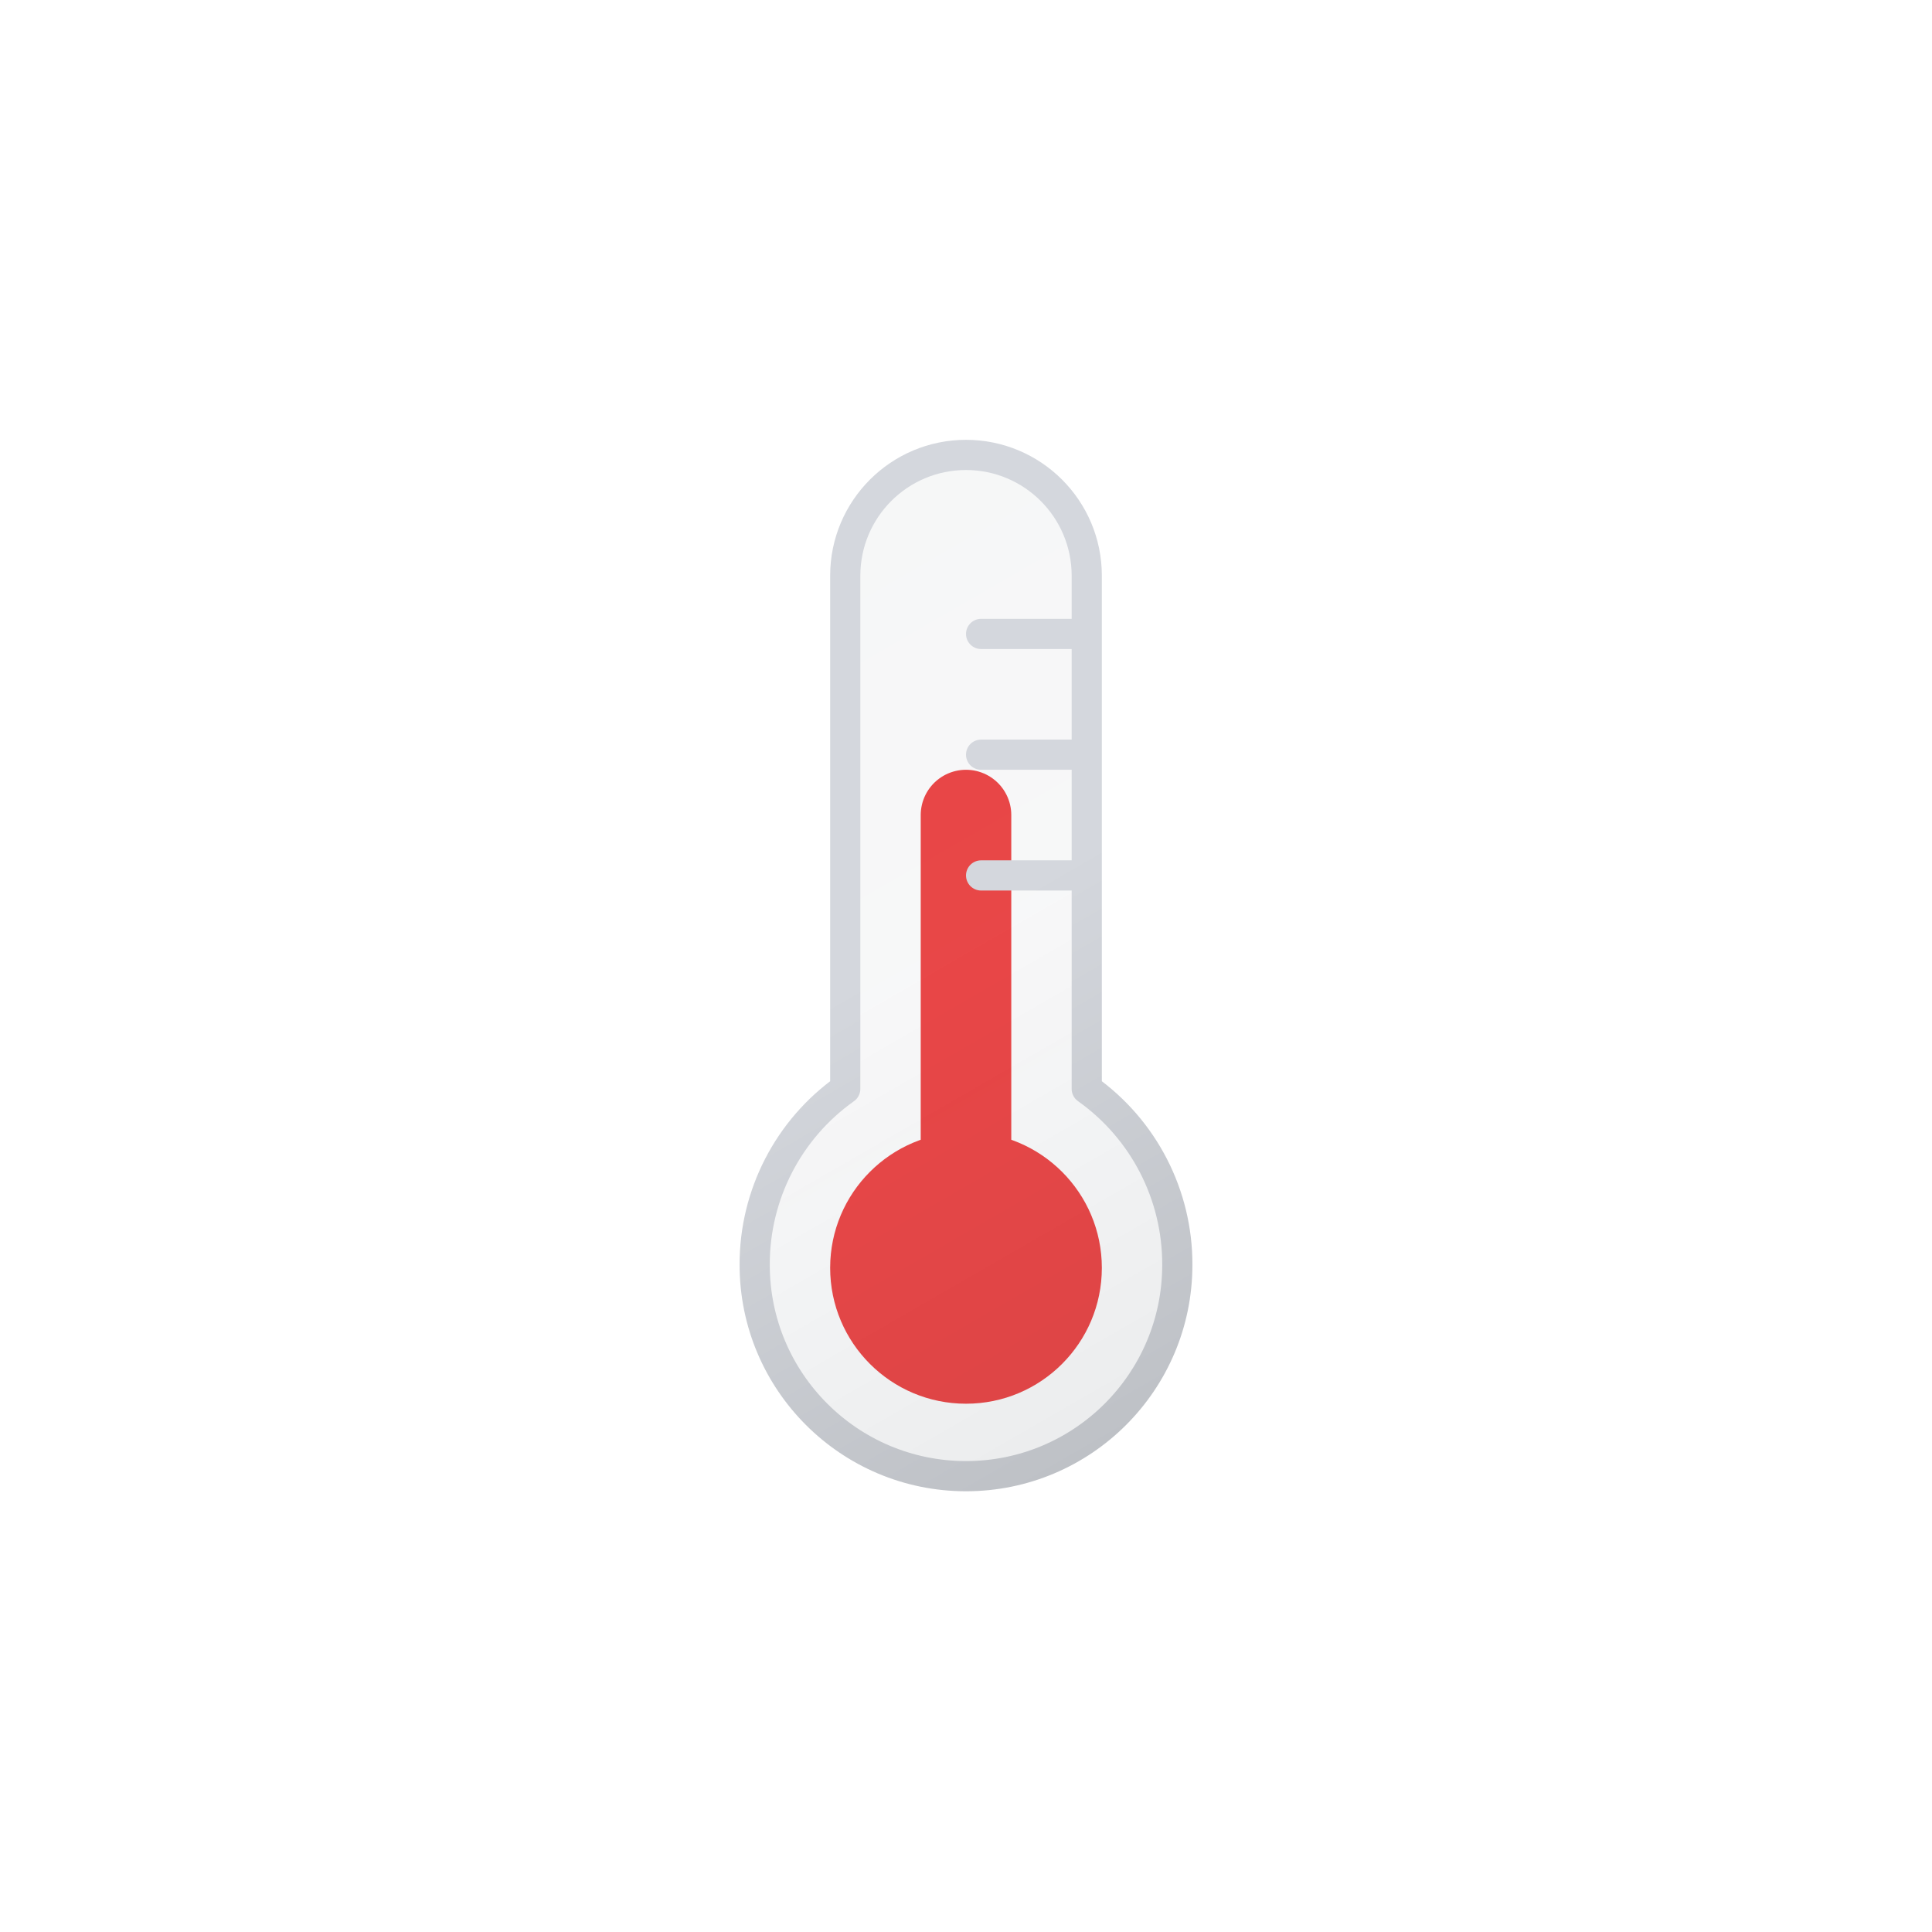
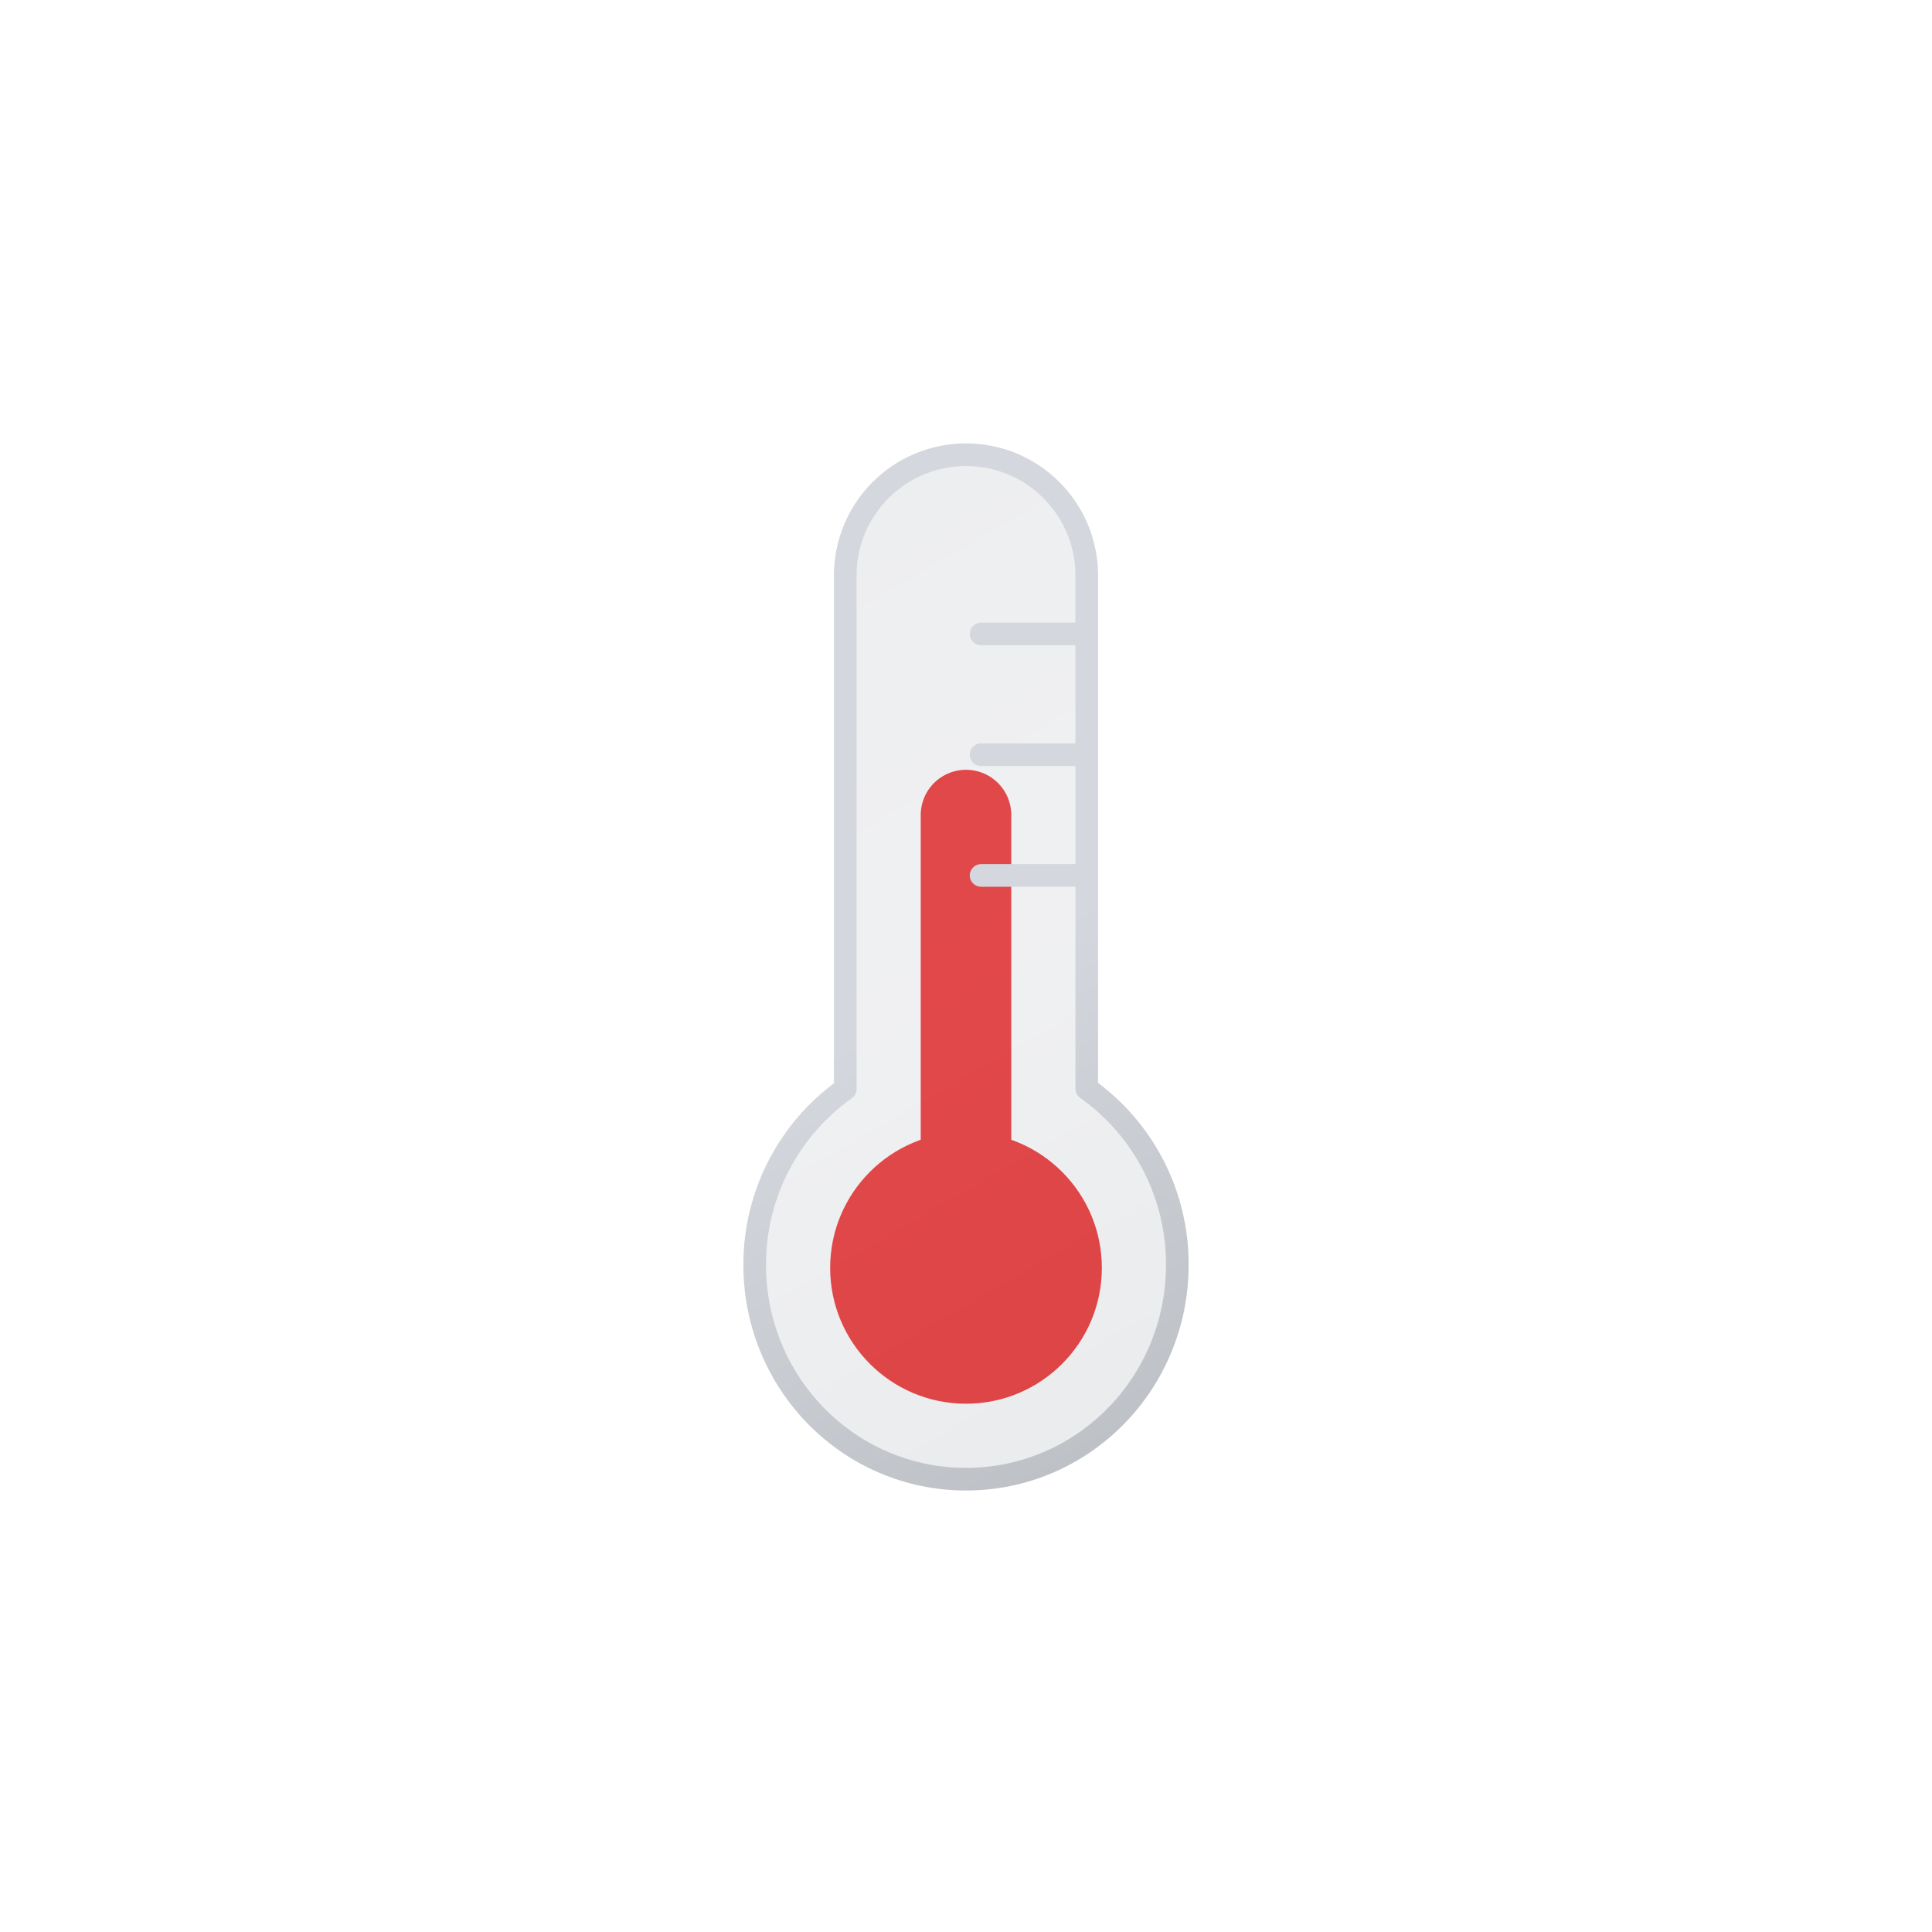
- <svg xmlns="http://www.w3.org/2000/svg" viewBox="0 0 64 64">
+ <svg xmlns="http://www.w3.org/2000/svg" xmlns:xlink="http://www.w3.org/1999/xlink" viewBox="0 0 512 512">
  <defs>
-     <linearGradient id="a" x1="23.73" x2="39.18" y1="19.16" y2="45.93" gradientUnits="userSpaceOnUse">
-       <stop offset="0" stop-color="#515a69" stop-opacity=".05" />
-       <stop offset=".45" stop-color="#6b7280" stop-opacity=".05" />
+     <symbol id="d" viewBox="0 0 72 168">
+       <circle cx="36" cy="132" r="36" fill="#ef4444" />
+       <path fill="none" stroke="#ef4444" stroke-linecap="round" stroke-miterlimit="10" stroke-width="24" d="M36 12v120" />
+     </symbol>
+     <symbol id="e" viewBox="0 0 118 278">
+       <path fill="url(#a)" stroke="url(#b)" stroke-linecap="round" stroke-linejoin="round" stroke-width="6" d="M115 218.2c0 31.4-25 56.8-56 56.8S3 249.6 3 218.2a57 57 0 0124-46.6V35.5a32 32 0 1164 0v136a57 57 0 0124 46.7ZM63 83h28M63 51h28m-28 64h28" />
+     </symbol>
+     <symbol id="c" viewBox="0 0 118 278">
+       <use xlink:href="#d" width="72" height="168" transform="translate(23 87)" />
+       <use xlink:href="#e" width="118" height="278" />
+     </symbol>
+     <linearGradient id="a" x1="-7.2" x2="116.4" y1="36.3" y2="250.4" gradientUnits="userSpaceOnUse">
+       <stop offset="0" stop-color="#515a69" stop-opacity=".1" />
+       <stop offset=".5" stop-color="#6b7280" stop-opacity=".1" />
      <stop offset="1" stop-color="#384354" stop-opacity=".1" />
    </linearGradient>
-     <linearGradient id="b" x1="23.48" x2="39.43" y1="18.73" y2="46.36" gradientUnits="userSpaceOnUse">
+     <linearGradient id="b" x1="-8.7" x2="117.9" y1="33.7" y2="253" gradientUnits="userSpaceOnUse">
      <stop offset="0" stop-color="#d4d7dd" />
-       <stop offset=".45" stop-color="#d4d7dd" />
+       <stop offset=".5" stop-color="#d4d7dd" />
      <stop offset="1" stop-color="#bec1c6" />
    </linearGradient>
  </defs>
-   <circle cx="32" cy="42" r="4.5" fill="#ef4444" />
-   <path fill="none" stroke="#ef4444" stroke-linecap="round" stroke-miterlimit="10" stroke-width="3" d="M32 27v15">
-     <animateTransform attributeName="transform" dur="1s" repeatCount="indefinite" type="translate" values="0 0; 0 1; 0 0" />
-   </path>
-   <path fill="url(#a)" stroke="url(#b)" stroke-linecap="round" stroke-linejoin="round" d="M39 41.9a7 7 0 11-14 0 7.12 7.12 0 013-5.83v-17a4 4 0 118 0v17a7.12 7.12 0 013 5.83zM32.5 25H36m-3.5-4H36m-3.5 8H36" />
+   <use xlink:href="#c" width="118" height="278" transform="translate(197 117)" />
</svg>
